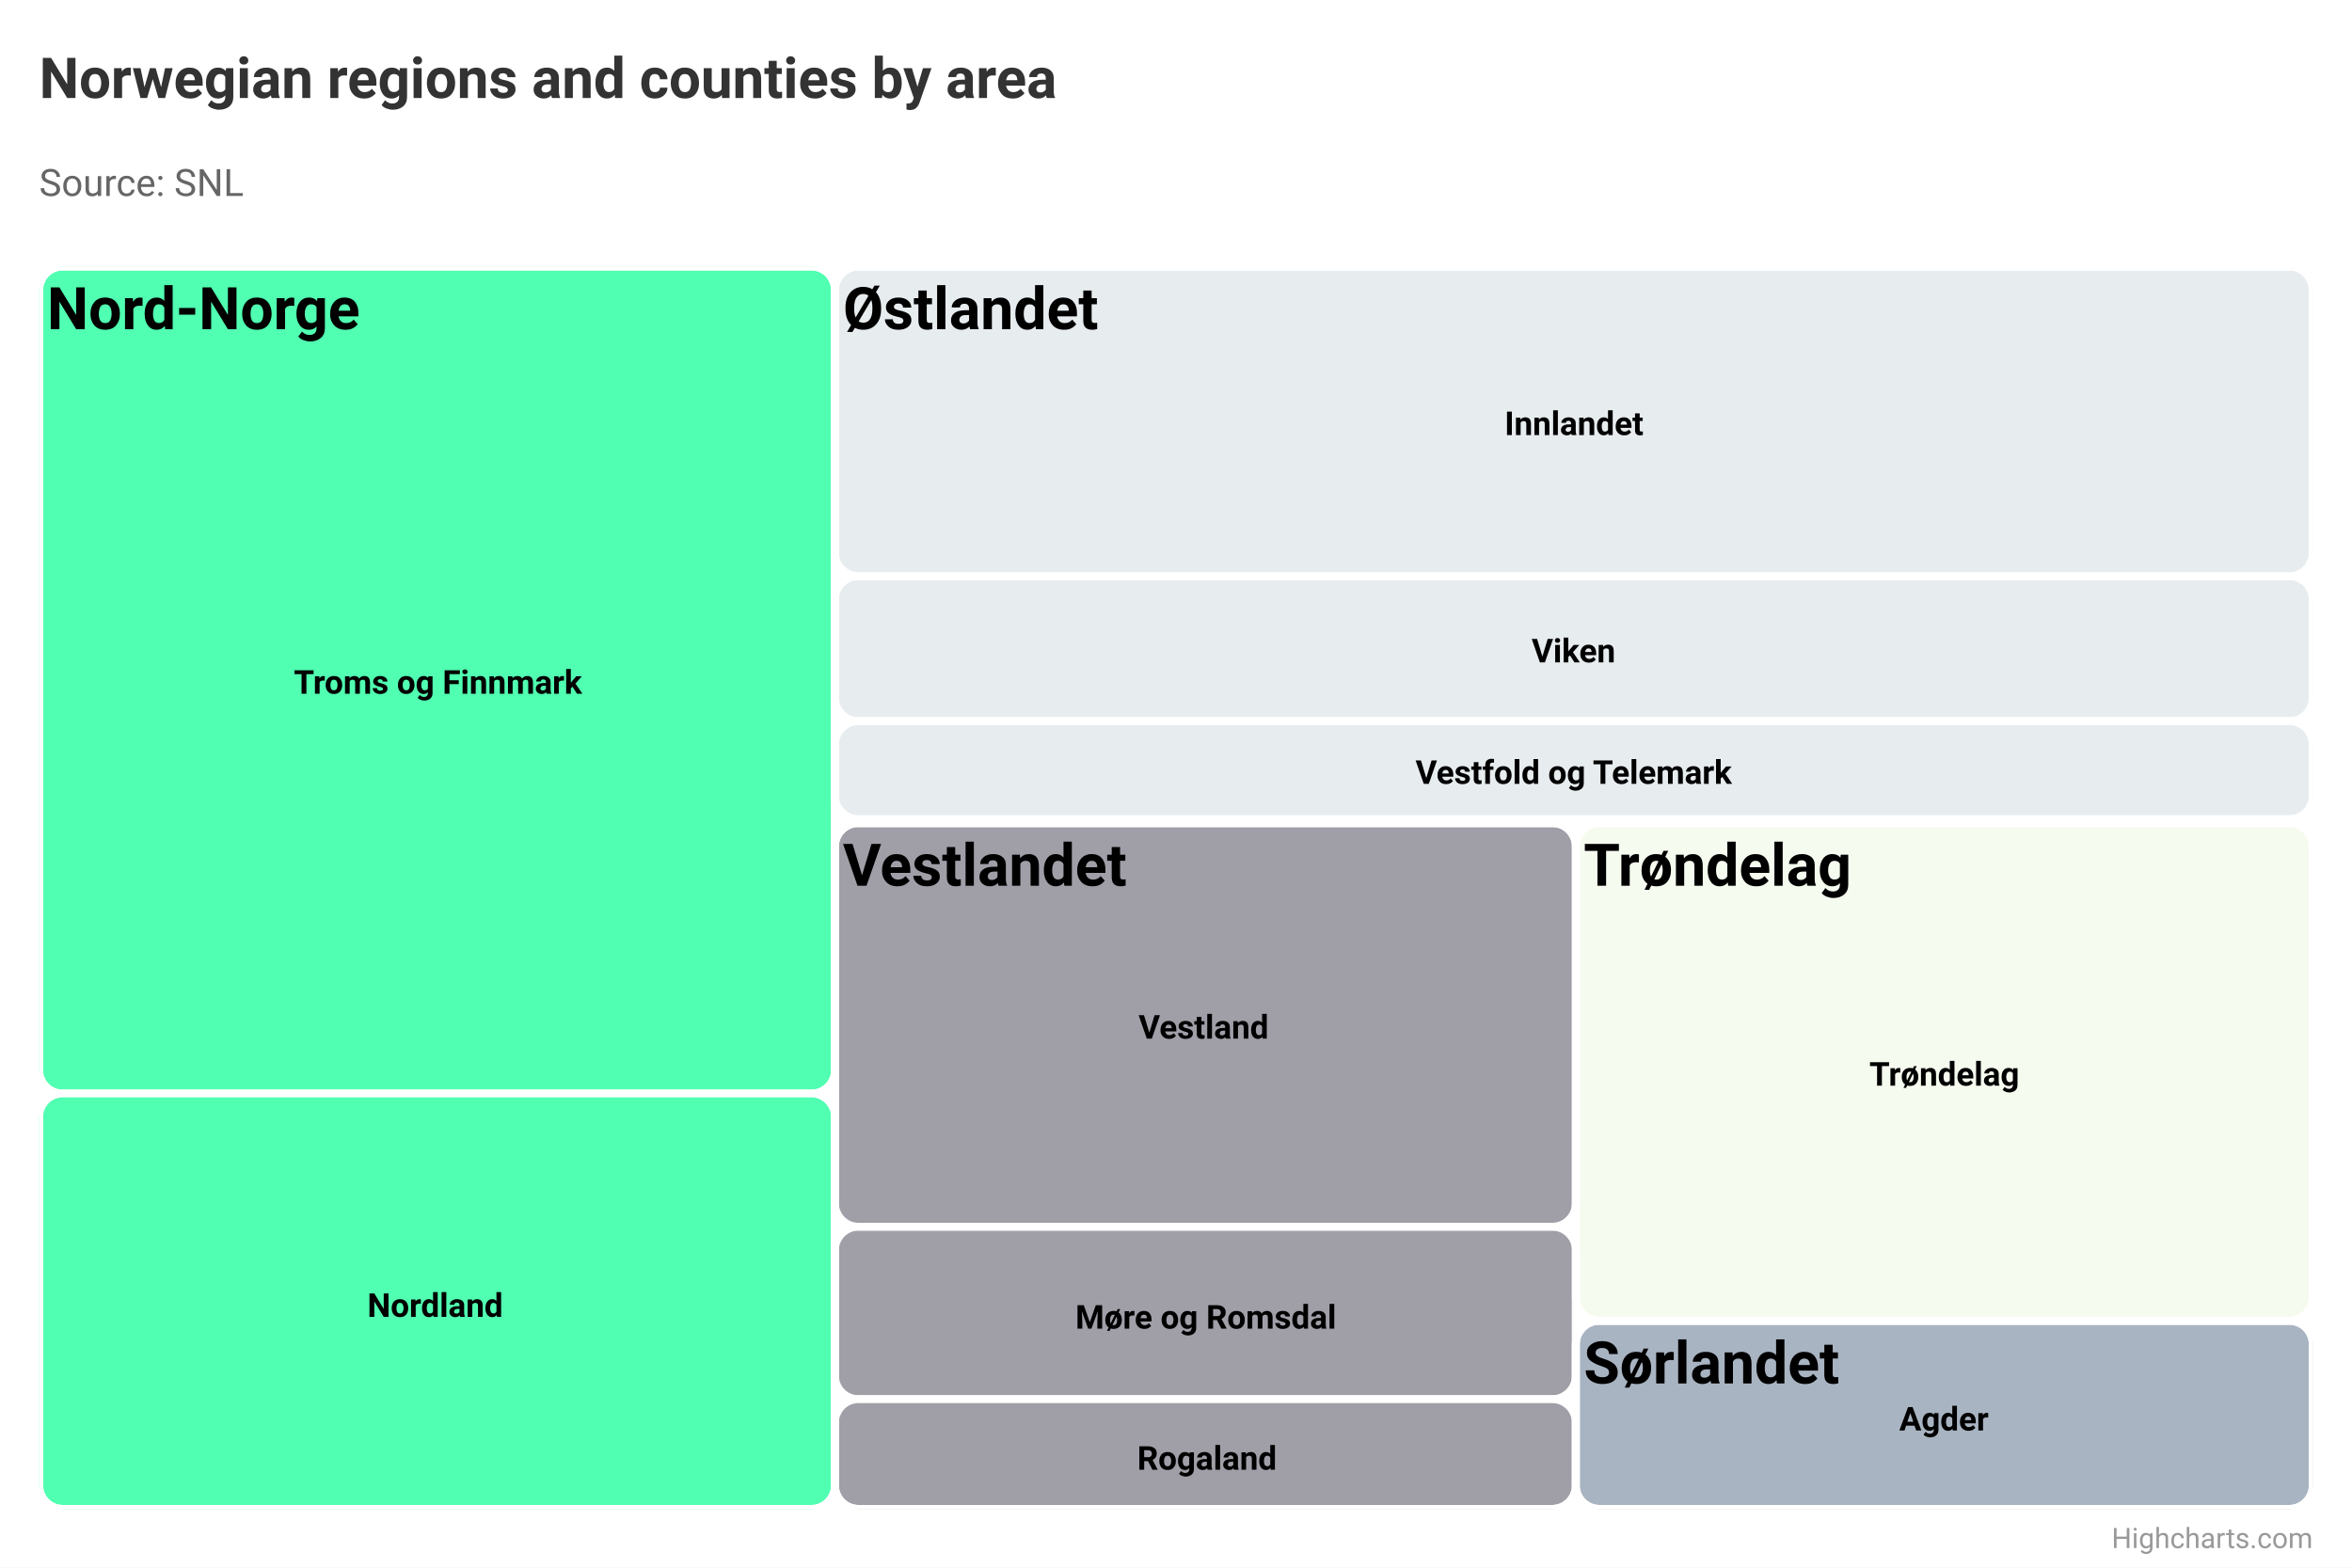
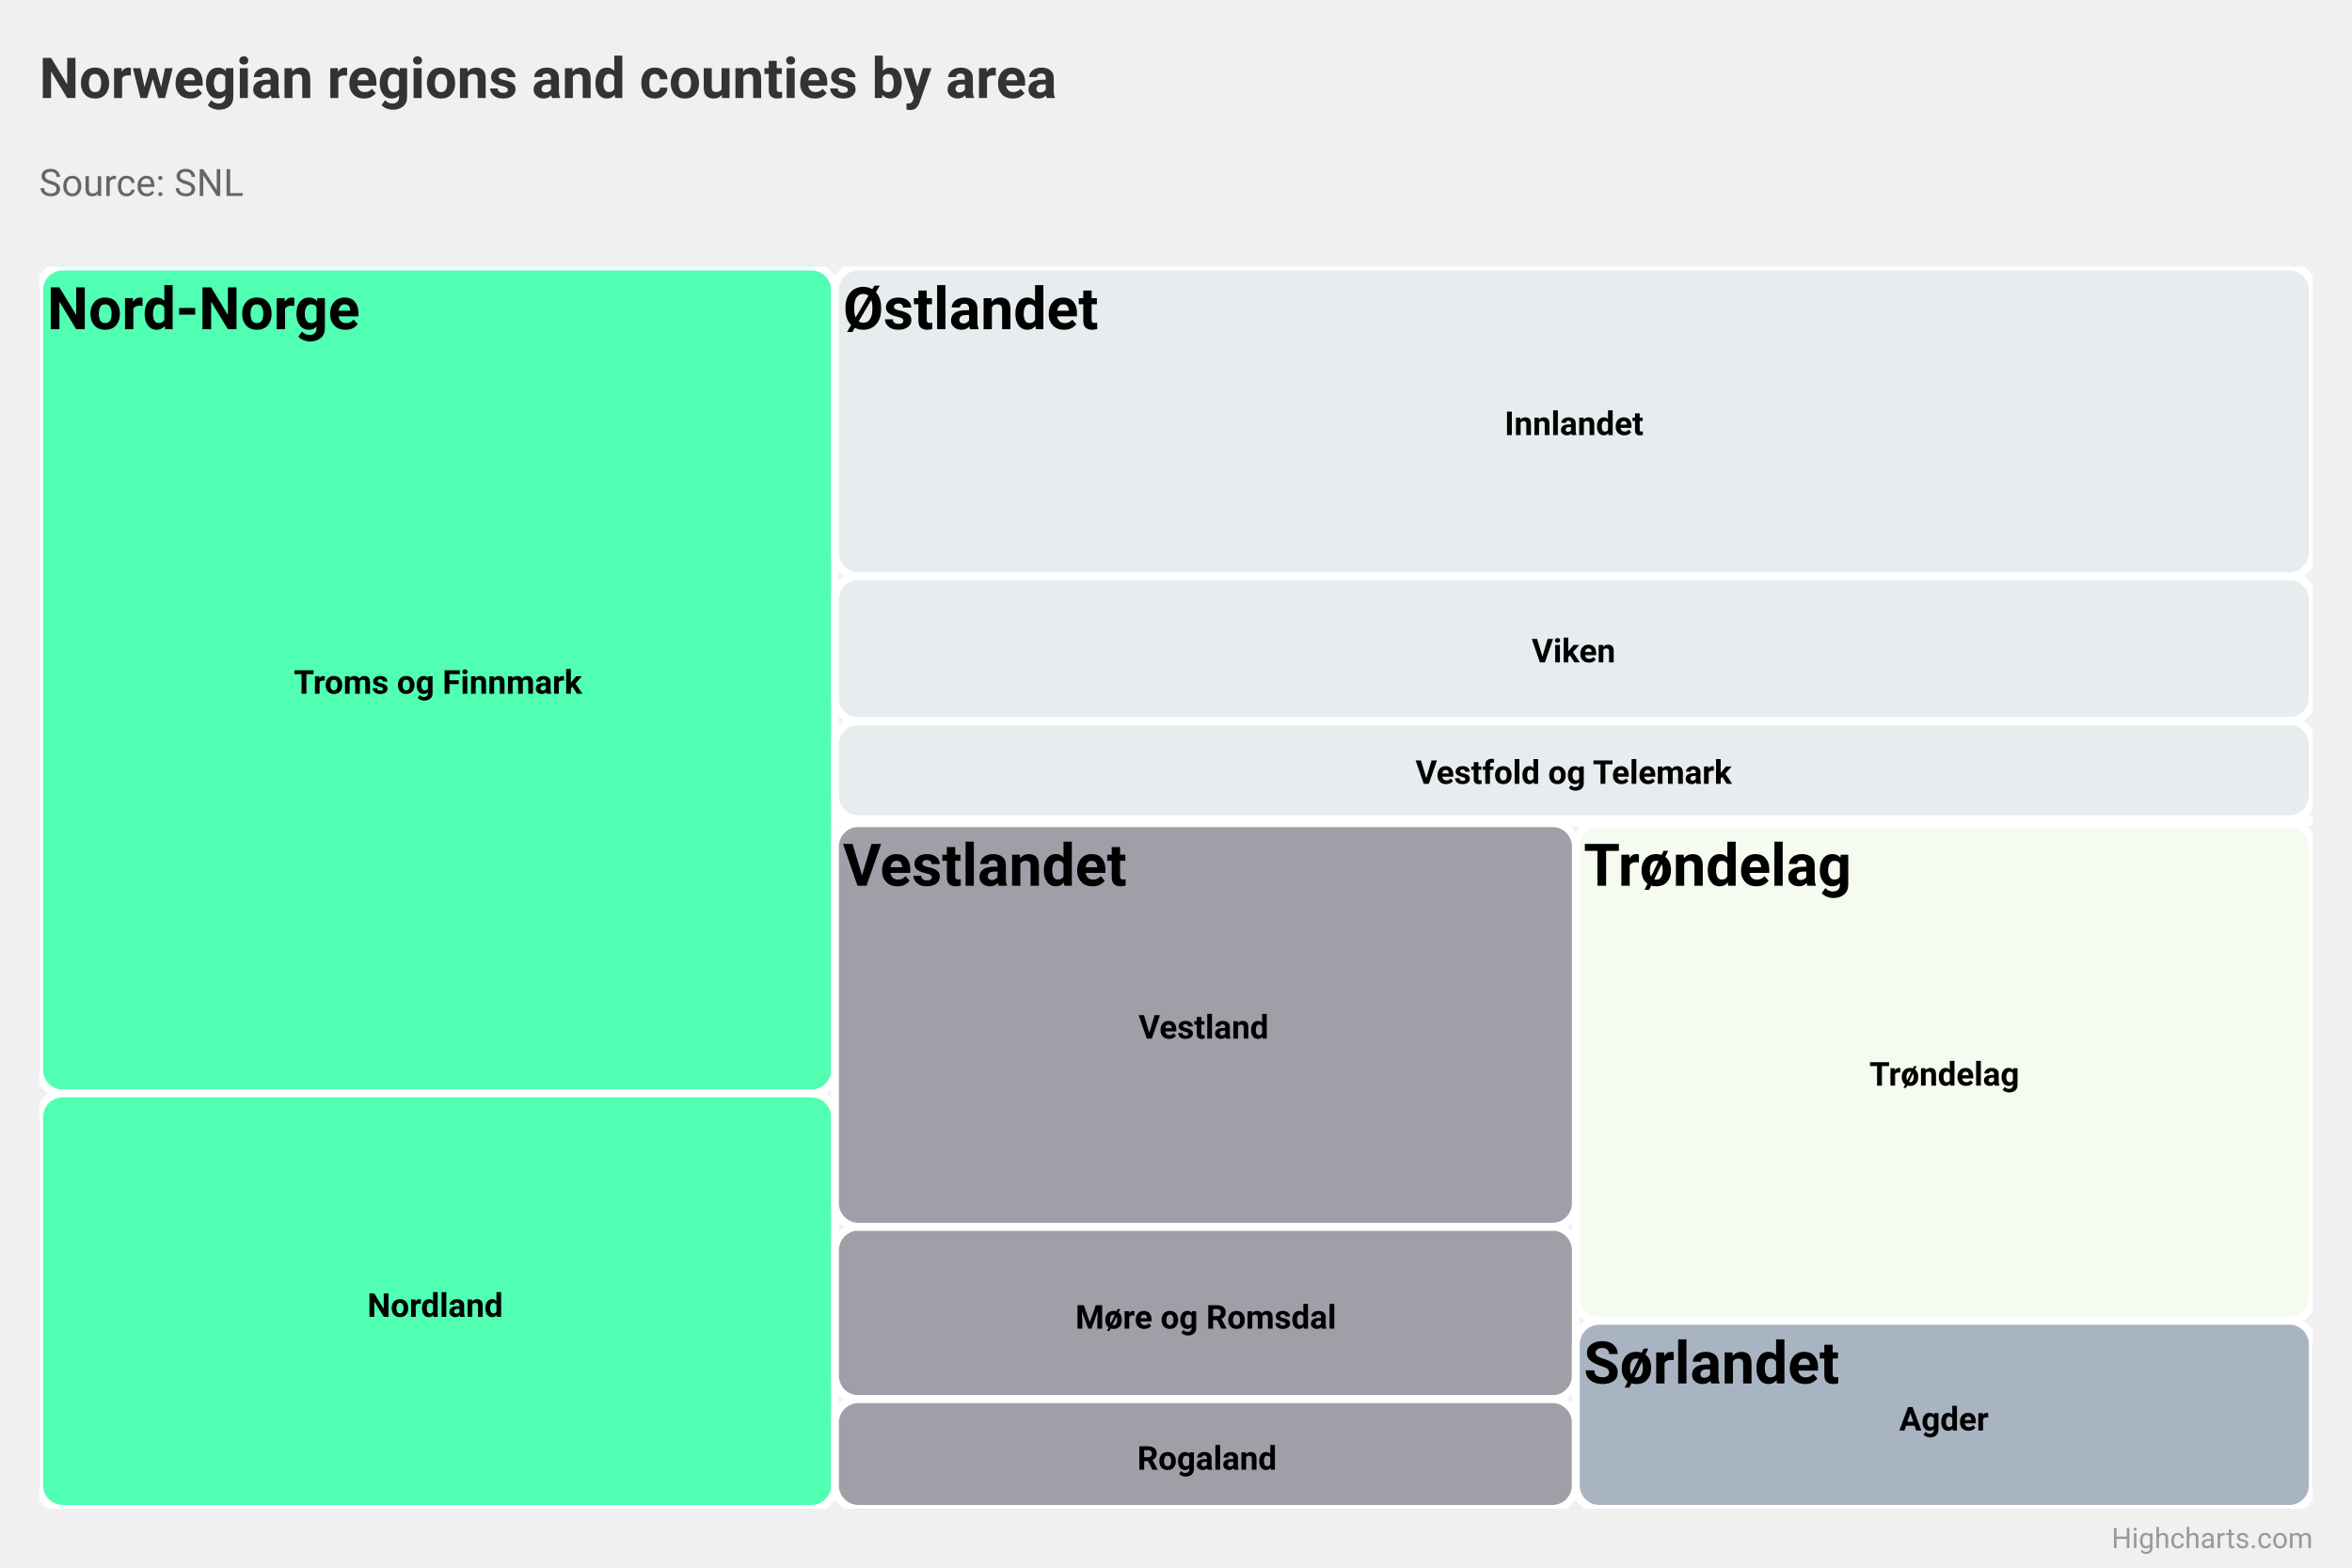
<svg xmlns="http://www.w3.org/2000/svg" xmlns:xlink="http://www.w3.org/1999/xlink" aria-hidden="false" aria-label="Interactive chart" viewBox="0 0 600 400" height="400" width="600" version="1.1" font-family="-apple-system, BlinkMacSystemFont, &quot;Segoe UI&quot;, Roboto, Helvetica, Arial, &quot;Apple Color Emoji&quot;, &quot;Segoe UI Emoji&quot;, &quot;Segoe UI Symbol&quot;, sans-serif" font-size="1rem">
-   <defs aria-hidden="true">
+ z  <defs aria-hidden="true">
    <filter id="highcharts-drop-shadow-1">
      <fedropshadow stdDeviation="2.5" flood-opacity="0.75" flood-color="#000000" dy="1" dx="1" />
    </filter>
    <clipPath id="highcharts-x0dc6qq-35-">
      <rect height="317" width="580" y="0" x="0" fill="none" />
    </clipPath>
  </defs>
-   <rect aria-hidden="true" ry="0" rx="0" height="400" width="600" y="0" x="0" filter="none" fill="#ffffff" />
-   <rect aria-hidden="true" filter="none" height="317" width="580" y="68" x="10" fill="none" />
  <g aria-hidden="true" data-z-index="1" class="highcharts-grid highcharts-xaxis-grid" />
  <g aria-hidden="true" data-z-index="1" class="highcharts-grid highcharts-yaxis-grid" />
-   <rect aria-hidden="true" height="317" width="580" y="68" x="10" data-z-index="1" fill="none" stroke="#cccccc" stroke-width="0" />
  <g aria-hidden="true" data-z-index="2" class="highcharts-axis highcharts-xaxis">
    <path d="M 10 385 L 590 385" data-z-index="7" fill="none" stroke="#333333" stroke-width="0" />
  </g>
  <g aria-hidden="true" data-z-index="2" class="highcharts-axis highcharts-yaxis">
    <path d="M 10 68 L 10 385" data-z-index="7" fill="none" stroke="#333333" stroke-width="0" />
  </g>
  <g aria-hidden="false" filter="none" data-z-index="3" class="highcharts-series-group">
    <g aria-hidden="false" clip-path="url(#highcharts-x0dc6qq-35-)" transform="translate(10,68) scale(1 1)" data-z-index="0.1" class="highcharts-series highcharts-series-0 highcharts-treemap-series highcharts-color-0">
      <g aria-hidden="true" data-z-index="998" class="highcharts-level-group-2">
        <rect aria-label="Troms og Finnmark, value: 70,923." role="img" tabindex="-1" ry="6" rx="6" height="211" width="203" y="0" x="0" outline="none" fill="#50FFB1" stroke="#fff" stroke-width="2" />
        <rect aria-label="Nordland, value: 35,759." role="img" tabindex="-1" ry="6" rx="6" height="106" width="203" y="211" x="0" outline="none" fill="#50FFB1" stroke="#fff" stroke-width="2" />
        <rect aria-label="Trøndelag, value: 39,494." role="img" tabindex="-1" ry="6" rx="6" height="127" width="188" y="142" x="392" outline="none" fill="#F5FBEF" stroke="#fff" stroke-width="2" />
        <rect aria-label="Møre og Romsdal, value: 13,840." role="img" tabindex="-1" ry="6" rx="6" height="44" width="189" y="245" x="203" outline="none" fill="#A09FA8" stroke="#fff" stroke-width="2" />
        <rect aria-label="Vestland, value: 31,969." role="img" tabindex="-1" ry="6" rx="6" height="103" width="189" y="142" x="203" outline="none" fill="#A09FA8" stroke="#fff" stroke-width="2" />
        <rect aria-label="Rogaland, value: 8,576." role="img" tabindex="-1" ry="6" rx="6" height="28" width="189" y="289" x="203" outline="none" fill="#A09FA8" stroke="#fff" stroke-width="2" />
        <rect aria-label="Viken, value: 22,768." role="img" tabindex="-1" ry="6" rx="6" height="37" width="377" y="79" x="203" outline="none" fill="#E7ECEF" stroke="#fff" stroke-width="2" />
        <rect aria-label="Innlandet, value: 49,391." role="img" tabindex="-1" ry="6" rx="6" height="79" width="377" y="0" x="203" outline="none" fill="#E7ECEF" stroke="#fff" stroke-width="2" />
        <rect aria-label="Oslo, value: 454." role="img" tabindex="-1" ry="6" rx="6" height="1" width="377" y="141" x="203" outline="none" fill="#E7ECEF" stroke="#fff" stroke-width="2" />
        <rect aria-label="Vestfold og Telemark, value: 15,925." role="img" tabindex="-1" ry="6" rx="6" height="25" width="377" y="116" x="203" outline="none" fill="#E7ECEF" stroke="#fff" stroke-width="2" />
        <rect aria-label="Agder, value: 14,981." role="img" tabindex="-1" ry="6" rx="6" height="48" width="188" y="269" x="392" outline="none" fill="#A9B4C2" stroke="#fff" stroke-width="2" />
-       </g>
-       <g aria-hidden="false" data-z-index="999" class="highcharts-level-group-1">
-         <rect aria-label="Nord-Norge, value: 106,682." role="img" tabindex="-1" ry="6" rx="6" height="317" width="203" y="0" x="0" outline="none" fill="none" stroke="#fff" stroke-width="2" />
-         <rect aria-label="Trøndelag, value: 39,494." role="img" tabindex="-1" ry="6" rx="6" height="127" width="188" y="142" x="392" outline="none" fill="none" stroke="#fff" stroke-width="2" />
-         <rect aria-label="Vestlandet, value: 54,385." role="img" tabindex="-1" ry="6" rx="6" height="175" width="189" y="142" x="203" outline="none" fill="none" stroke="#fff" stroke-width="2" />
-         <rect aria-label="Østlandet, value: 88,538." role="img" tabindex="-1" ry="6" rx="6" height="142" width="377" y="0" x="203" outline="none" fill="none" stroke="#fff" stroke-width="2" />
-         <rect aria-label="Sørlandet, value: 14,981." role="img" tabindex="-1" ry="6" rx="6" height="48" width="188" y="269" x="392" outline="none" fill="none" stroke="#fff" stroke-width="2" />
      </g>
    </g>
    <g aria-hidden="true" clip-path="none" transform="translate(10,68) scale(1 1)" data-z-index="0.1" class="highcharts-markers highcharts-series-0 highcharts-treemap-series highcharts-color-0" />
  </g>
  <text aria-hidden="true" transform="translate(0,0) scale(1 1)" transform-origin="10 22" y="25" data-z-index="4" text-anchor="start" x="10" font-size="1.2em" color="rgb(51, 51, 51)" font-weight="bold" fill="rgb(51, 51, 51)">Norwegian regions and counties by area</text>
  <text aria-hidden="true" transform="translate(0,0) scale(1 1)" transform-origin="10 15" y="50" data-z-index="4" text-anchor="start" x="10" color="rgb(102, 102, 102)" font-size="0.8em" fill="rgb(102, 102, 102)">Source: <a xlink:href="https://snl.no/Norge">
      <tspan>SNL</tspan>
    </a>
  </text>
  <text aria-hidden="true" transform="translate(0,0) scale(1 1)" transform-origin="10 15" y="397" data-z-index="4" text-anchor="start" x="10" color="rgb(102, 102, 102)" font-size="0.8em" fill="rgb(102, 102, 102)" />
  <g aria-hidden="true" transform="translate(10,68) scale(1 1)" data-z-index="6" opacity="1">
    <g transform="translate(0,0)" filter="none" data-z-index="1" class="highcharts-label highcharts-data-label highcharts-data-label-color-undefined">
      <text y="16" data-z-index="1" x="2" color="rgb(0, 0, 0)" font-size="15px" font-weight="bold" fill="rgb(0, 0, 0)">Nord-Norge</text>
    </g>
    <g transform="translate(392,142)" filter="none" data-z-index="1" class="highcharts-label highcharts-data-label highcharts-data-label-color-undefined">
      <text y="16" data-z-index="1" x="2" color="rgb(0, 0, 0)" font-size="15px" font-weight="bold" fill="rgb(0, 0, 0)">Trøndelag</text>
    </g>
    <g transform="translate(203,142)" filter="none" data-z-index="1" class="highcharts-label highcharts-data-label highcharts-data-label-color-undefined">
      <text y="16" data-z-index="1" x="2" color="rgb(0, 0, 0)" font-size="15px" font-weight="bold" fill="rgb(0, 0, 0)">Vestlandet</text>
    </g>
    <g transform="translate(203,0)" filter="none" data-z-index="1" class="highcharts-label highcharts-data-label highcharts-data-label-color-undefined">
      <text y="16" data-z-index="1" x="2" color="rgb(0, 0, 0)" font-size="15px" font-weight="bold" fill="rgb(0, 0, 0)">Østlandet</text>
    </g>
    <g transform="translate(392,269)" filter="none" data-z-index="1" class="highcharts-label highcharts-data-label highcharts-data-label-color-undefined">
      <text y="16" data-z-index="1" x="2" color="rgb(0, 0, 0)" font-size="15px" font-weight="bold" fill="rgb(0, 0, 0)">Sørlandet</text>
    </g>
    <g transform="translate(48,96)" filter="none" data-z-index="1" class="highcharts-label highcharts-data-label highcharts-data-label-color-undefined">
      <text text-anchor="middle" y="13" data-z-index="1" x="53.715" color="rgb(0, 0, 0)" font-size="0.7em" font-weight="bold" fill="rgb(0, 0, 0)">Troms og Finnmark</text>
    </g>
    <g transform="translate(74,255)" filter="none" data-z-index="1" class="highcharts-label highcharts-data-label highcharts-data-label-color-undefined">
      <text text-anchor="middle" y="13" data-z-index="1" x="27.014" color="rgb(0, 0, 0)" font-size="0.7em" font-weight="bold" fill="rgb(0, 0, 0)">Nordland</text>
    </g>
    <g transform="translate(457,196)" filter="none" data-z-index="1" class="highcharts-label highcharts-data-label highcharts-data-label-color-undefined">
      <text text-anchor="middle" y="13" data-z-index="1" x="29.002" color="rgb(0, 0, 0)" font-size="0.7em" font-weight="bold" fill="rgb(0, 0, 0)">Trøndelag</text>
    </g>
    <g transform="translate(249,258)" filter="none" data-z-index="1" class="highcharts-label highcharts-data-label highcharts-data-label-color-undefined">
      <text text-anchor="middle" y="13" data-z-index="1" x="48.609" color="rgb(0, 0, 0)" font-size="0.7em" font-weight="bold" fill="rgb(0, 0, 0)">Møre og Romsdal</text>
    </g>
    <g transform="translate(272,184)" filter="none" data-z-index="1" class="highcharts-label highcharts-data-label highcharts-data-label-color-undefined">
      <text text-anchor="middle" y="13" data-z-index="1" x="25.037" color="rgb(0, 0, 0)" font-size="0.7em" font-weight="bold" fill="rgb(0, 0, 0)">Vestland</text>
    </g>
    <g transform="translate(271,294)" filter="none" data-z-index="1" class="highcharts-label highcharts-data-label highcharts-data-label-color-undefined">
      <text text-anchor="middle" y="13" data-z-index="1" x="26.913" color="rgb(0, 0, 0)" font-size="0.7em" font-weight="bold" fill="rgb(0, 0, 0)">Rogaland</text>
    </g>
    <g transform="translate(374,88)" filter="none" data-z-index="1" class="highcharts-label highcharts-data-label highcharts-data-label-color-undefined">
      <text text-anchor="middle" y="13" data-z-index="1" x="17.408" color="rgb(0, 0, 0)" font-size="0.7em" font-weight="bold" fill="rgb(0, 0, 0)">Viken</text>
    </g>
    <g transform="translate(364,30)" filter="none" data-z-index="1" class="highcharts-label highcharts-data-label highcharts-data-label-color-undefined">
      <text text-anchor="middle" y="13" data-z-index="1" x="27.54" color="rgb(0, 0, 0)" font-size="0.7em" font-weight="bold" fill="rgb(0, 0, 0)">Innlandet</text>
    </g>
    <g transform="translate(378,132)" filter="none" data-z-index="1" pointer-events="none" opacity="0">
      <text text-anchor="middle" y="13" data-z-index="1" x="13.802" color="rgb(0, 0, 0)" font-size="0.7em" font-weight="bold" fill="rgb(0, 0, 0)">Oslo</text>
    </g>
    <g transform="translate(333,119)" filter="none" data-z-index="1" class="highcharts-label highcharts-data-label highcharts-data-label-color-undefined">
      <text text-anchor="middle" y="13" data-z-index="1" x="58.453" color="rgb(0, 0, 0)" font-size="0.7em" font-weight="bold" fill="rgb(0, 0, 0)">Vestfold og Telemark</text>
    </g>
    <g transform="translate(467,284)" filter="none" data-z-index="1" class="highcharts-label highcharts-data-label highcharts-data-label-color-undefined">
      <text text-anchor="middle" y="13" data-z-index="1" x="18.902" color="rgb(0, 0, 0)" font-size="0.7em" font-weight="bold" fill="rgb(0, 0, 0)">Agder</text>
    </g>
  </g>
  <g aria-hidden="true" visibility="hidden" data-z-index="7" class="highcharts-legend highcharts-no-tooltip">
    <rect height="8" width="8" y="0" x="0" filter="none" ry="0" rx="0" fill="none" stroke="#999999" stroke-width="0" />
    <g data-z-index="1">
      <g />
    </g>
  </g>
  <g aria-hidden="true" data-z-index="7" class="highcharts-axis-labels highcharts-xaxis-labels" />
  <g aria-hidden="true" data-z-index="7" class="highcharts-axis-labels highcharts-yaxis-labels" />
  <text aria-hidden="false" aria-label="Chart credits: Highcharts.com" y="395" data-z-index="8" text-anchor="end" x="590" cursor="pointer" color="rgb(153, 153, 153)" font-size="0.6em" fill="rgb(153, 153, 153)">Highcharts.com</text>
</svg>
